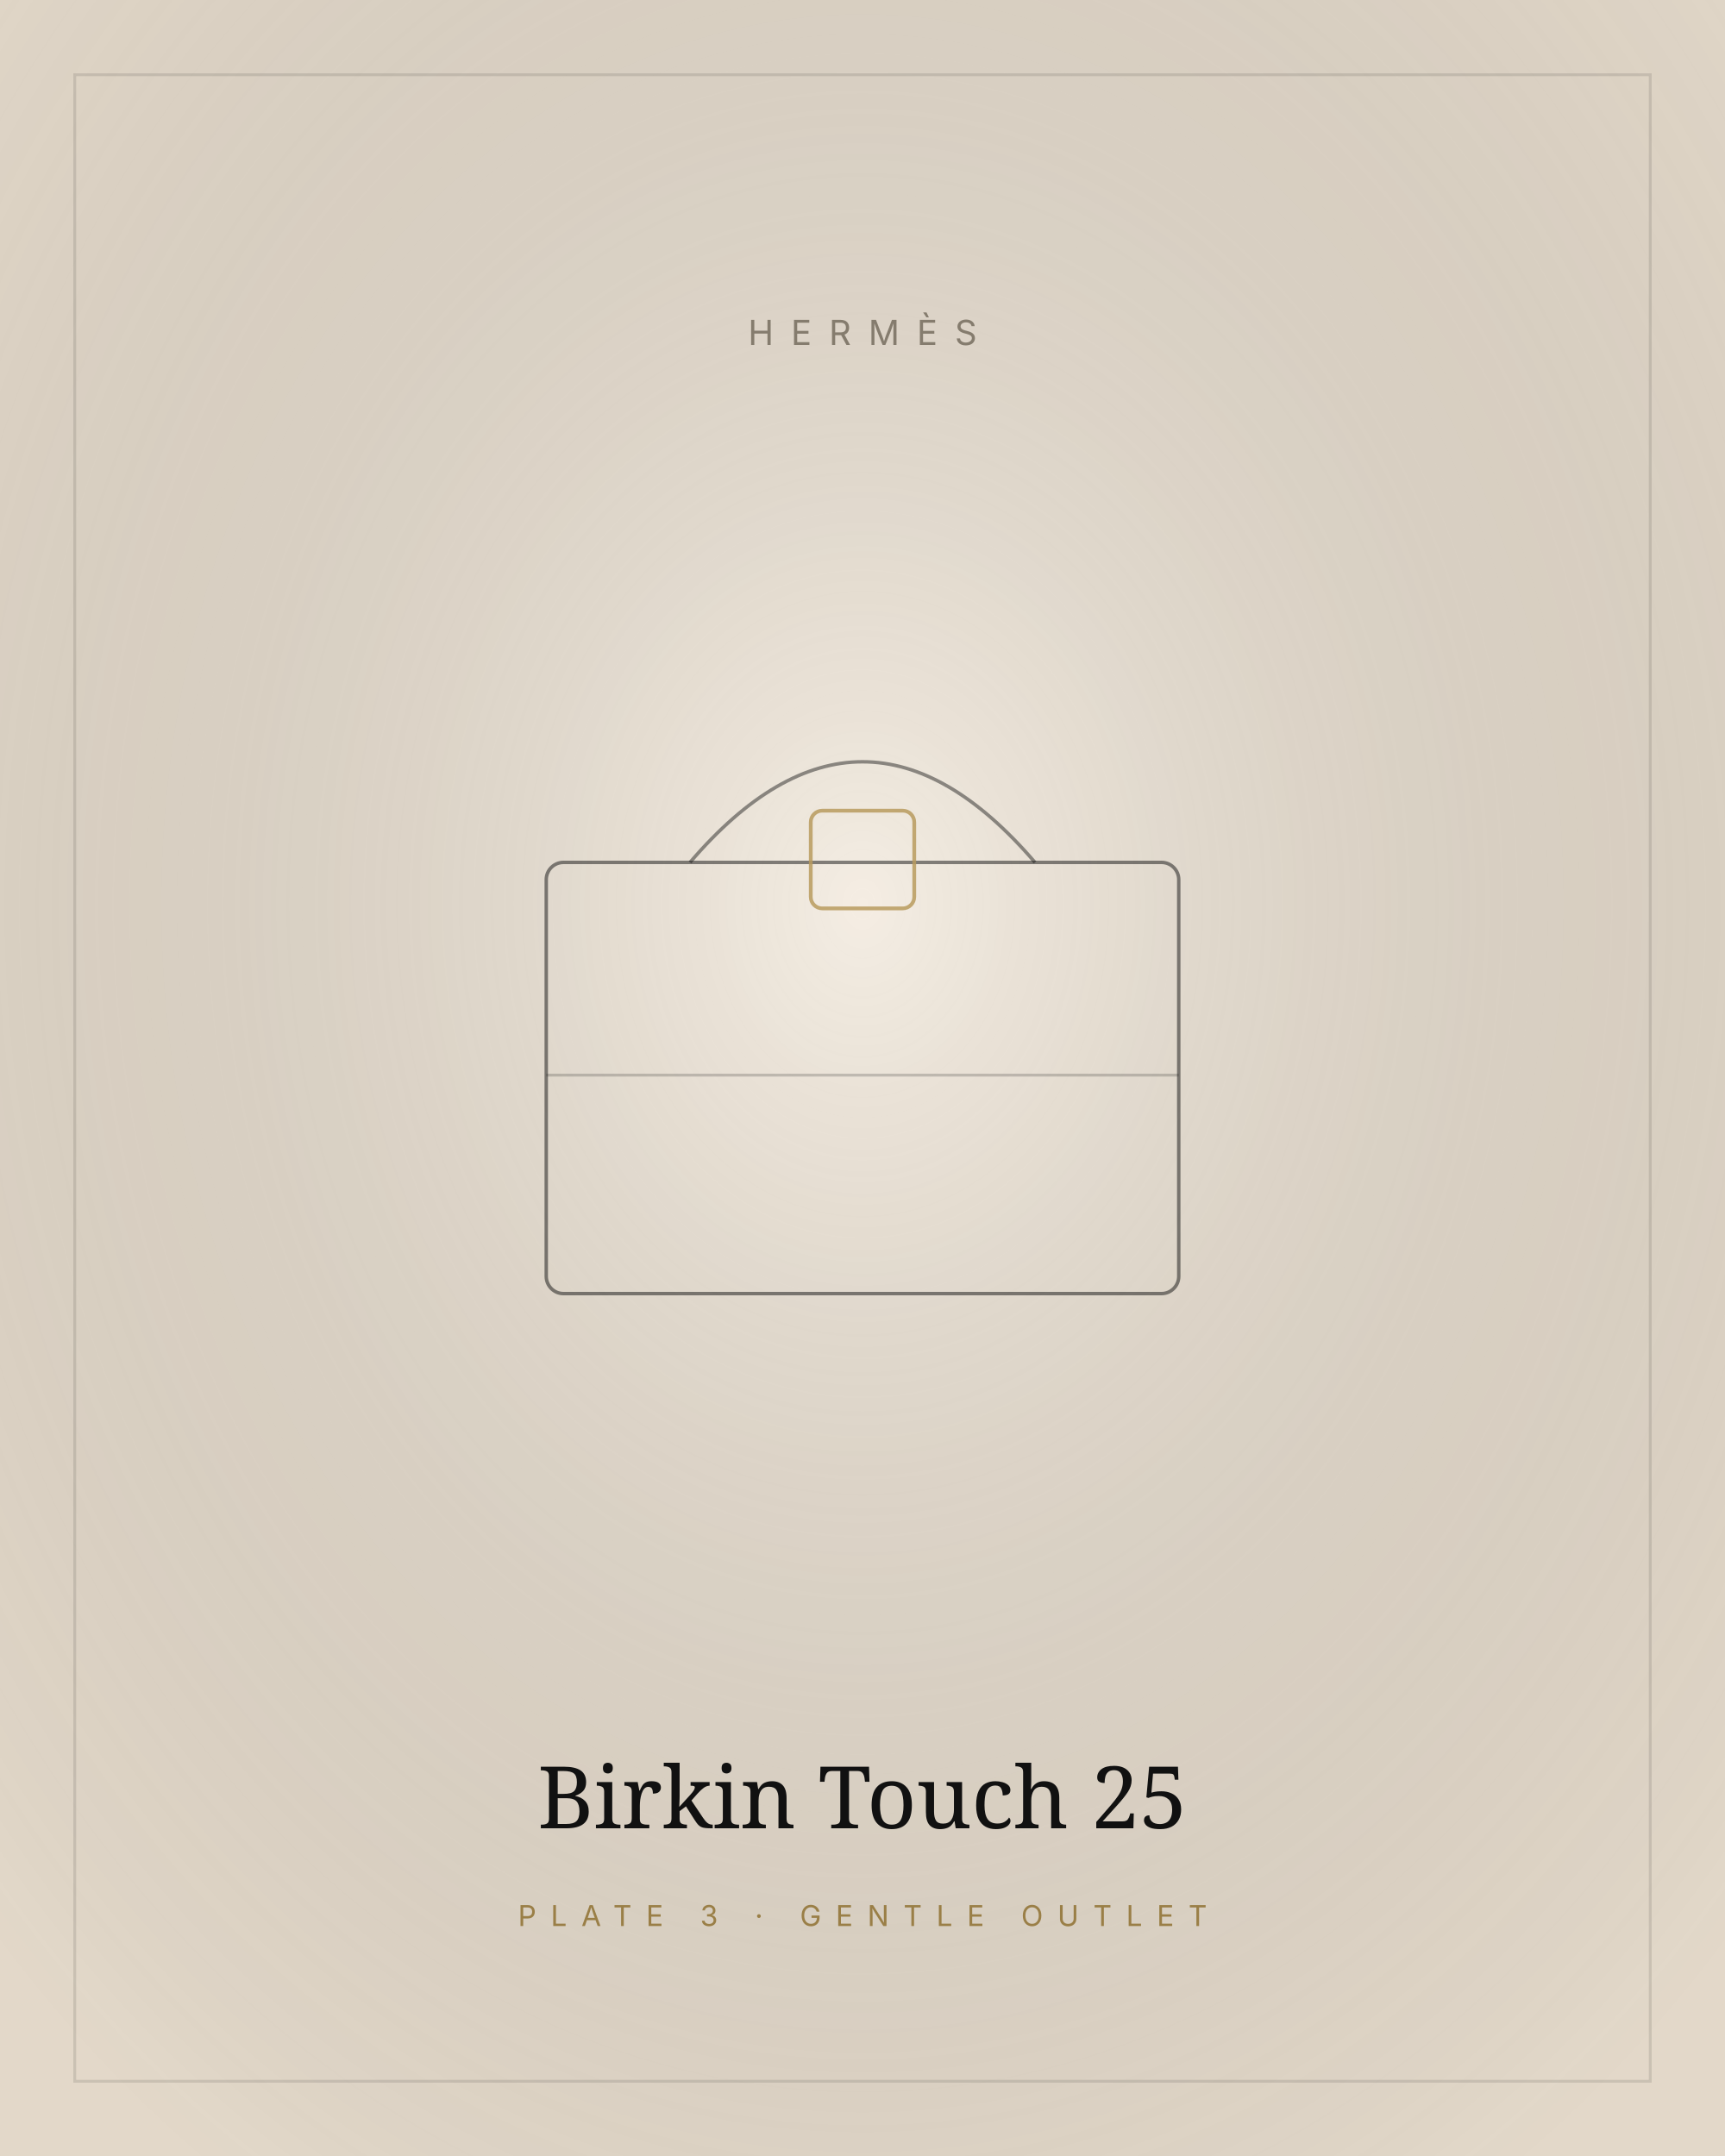
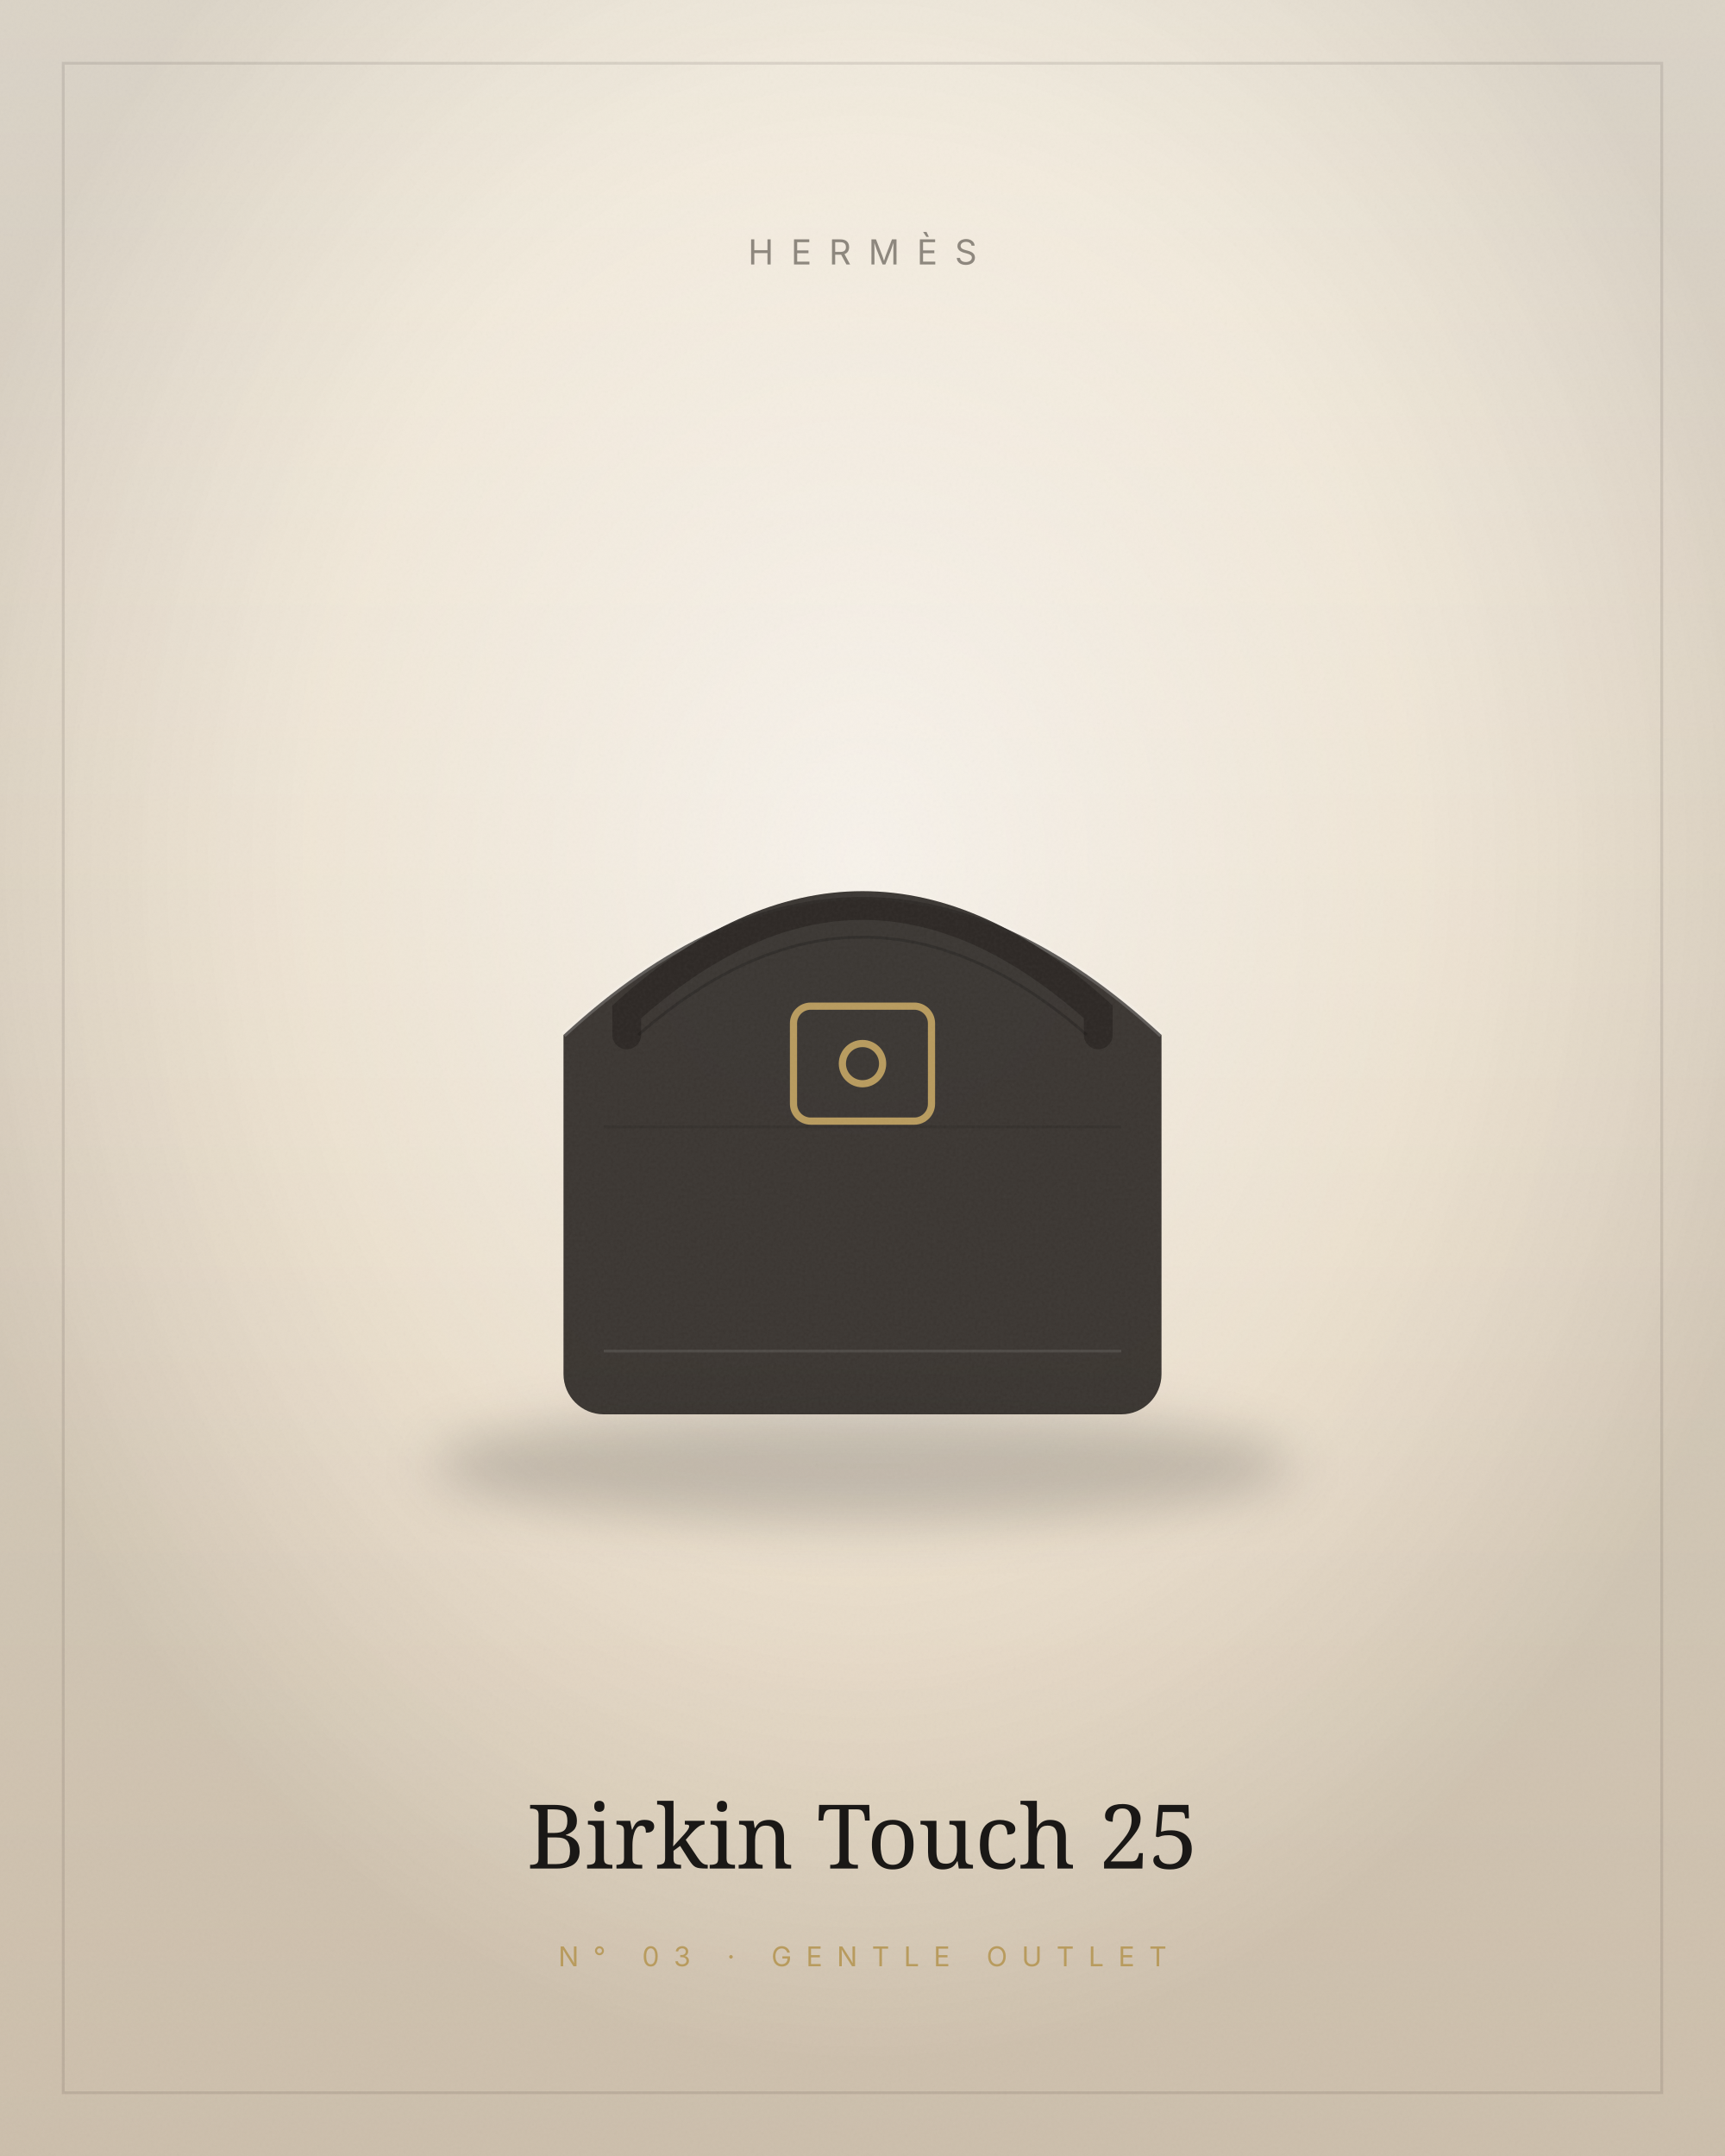
<svg xmlns="http://www.w3.org/2000/svg" width="600" height="750" viewBox="0 0 600 750">
  <defs>
-     <radialGradient id="v" cx="50%" cy="42%" r="70%">
-       <stop offset="0" stop-color="#ffffff" stop-opacity="0.35" />
-       <stop offset="1" stop-color="#000000" stop-opacity="0.05" />
+     <linearGradient id="bg" x1="0" y1="0" x2="0" y2="1">
+       <stop offset="0" stop-color="#f3ebdd" />
+       <stop offset="1" stop-color="#e3d4be" />
+     </linearGradient>
+     <radialGradient id="spot" cx="50%" cy="40%" r="55%">
+       <stop offset="0" stop-color="#ffffff" stop-opacity="0.55" />
+       <stop offset="0.6" stop-color="#ffffff" stop-opacity="0.08" />
+       <stop offset="1" stop-color="#000000" stop-opacity="0.10" />
    </radialGradient>
+     <filter id="soft" x="-50%" y="-50%" width="200%" height="200%">
+       <feGaussianBlur stdDeviation="9" />
+     </filter>
+     <filter id="grain">
+       <feTurbulence type="fractalNoise" baseFrequency="0.9" numOctaves="2" stitchTiles="stitch" />
+       <feColorMatrix type="saturate" values="0" />
+     </filter>
  </defs>
-   <rect width="600" height="750" fill="#efe4d4" />
-   <rect width="600" height="750" fill="url(#v)" />
-   <rect x="26" y="26" width="548" height="698" fill="none" stroke="rgba(17,17,17,0.12)" />
-   <rect x="190" y="300" width="220" height="150" rx="6" fill="none" stroke="rgba(17,17,17,0.5)" stroke-width="1.2" />
-   <path d="M240 300 q60 -70 120 0" fill="none" stroke="rgba(17,17,17,0.45)" stroke-width="1.2" />
-   <rect x="282" y="282" width="36" height="34" rx="4" fill="none" stroke="rgba(184,155,94,0.85)" stroke-width="1.3" />
-   <line x1="190" y1="374" x2="410" y2="374" stroke="rgba(17,17,17,0.2)" />
-   <text x="300" y="120" text-anchor="middle" font-family="Inter, Helvetica, sans-serif" font-size="12" fill="#857c6e" letter-spacing="6">HERMÈS</text>
-   <text x="300" y="636" text-anchor="middle" font-family="Georgia, 'Cormorant Garamond', serif" font-size="30" fill="#111111">Birkin Touch 25</text>
-   <text x="300" y="670" text-anchor="middle" font-family="Inter, Helvetica, sans-serif" font-size="10" fill="#9a7f47" letter-spacing="5">PLATE 3 · GENTLE OUTLET</text>
+   <rect width="600" height="750" fill="url(#bg)" />
+   <rect width="600" height="750" fill="url(#spot)" />
+   <g>
+     <ellipse cx="300" cy="510" rx="150" ry="20" fill="rgba(20,16,10,0.18)" filter="url(#soft)" />
+     <path d="M196 360 q104 -96 208 0 v118 a14 14 0 0 1 -14 14 H210 a14 14 0 0 1 -14 -14 Z" fill="#2b2724" opacity="0.92" />
+     <path d="M196 360 q104 -96 208 0" fill="none" stroke="rgba(255,255,255,0.18)" stroke-width="2" />
+     <path d="M218 360 v-8 q82 -74 164 0 v8" fill="none" stroke="#2b2724" stroke-width="10" stroke-linecap="round" opacity="0.92" />
+     <path d="M222 360 q78 -68 156 0" fill="none" stroke="rgba(0,0,0,0.18)" stroke-width="1" />
+     <rect x="276" y="350" width="48" height="40" rx="6" fill="none" stroke="#b89b5e" stroke-width="2.5" />
+     <circle cx="300" cy="370" r="7" fill="none" stroke="#b89b5e" stroke-width="2.5" />
+     <line x1="210" y1="392" x2="390" y2="392" stroke="rgba(0,0,0,0.10)" stroke-width="1" />
+     <line x1="210" y1="470" x2="390" y2="470" stroke="rgba(255,255,255,0.10)" stroke-width="1" />
+   </g>
+   <rect width="600" height="750" filter="url(#grain)" opacity="0.05" />
+   <rect x="22" y="22" width="556" height="706" fill="none" stroke="rgba(20,16,10,0.10)" />
+   <text x="300" y="92" text-anchor="middle" font-family="Inter, Helvetica, sans-serif" font-size="12" letter-spacing="6" fill="rgba(20,16,10,0.45)">HERMÈS</text>
+   <text x="300" y="650" text-anchor="middle" font-family="Georgia, 'Cormorant Garamond', serif" font-size="31" fill="#1a1816">Birkin Touch 25</text>
+   <text x="300" y="684" text-anchor="middle" font-family="Inter, Helvetica, sans-serif" font-size="9.5" letter-spacing="5" fill="#b89b5e">N° 03 · GENTLE OUTLET</text>
</svg>
